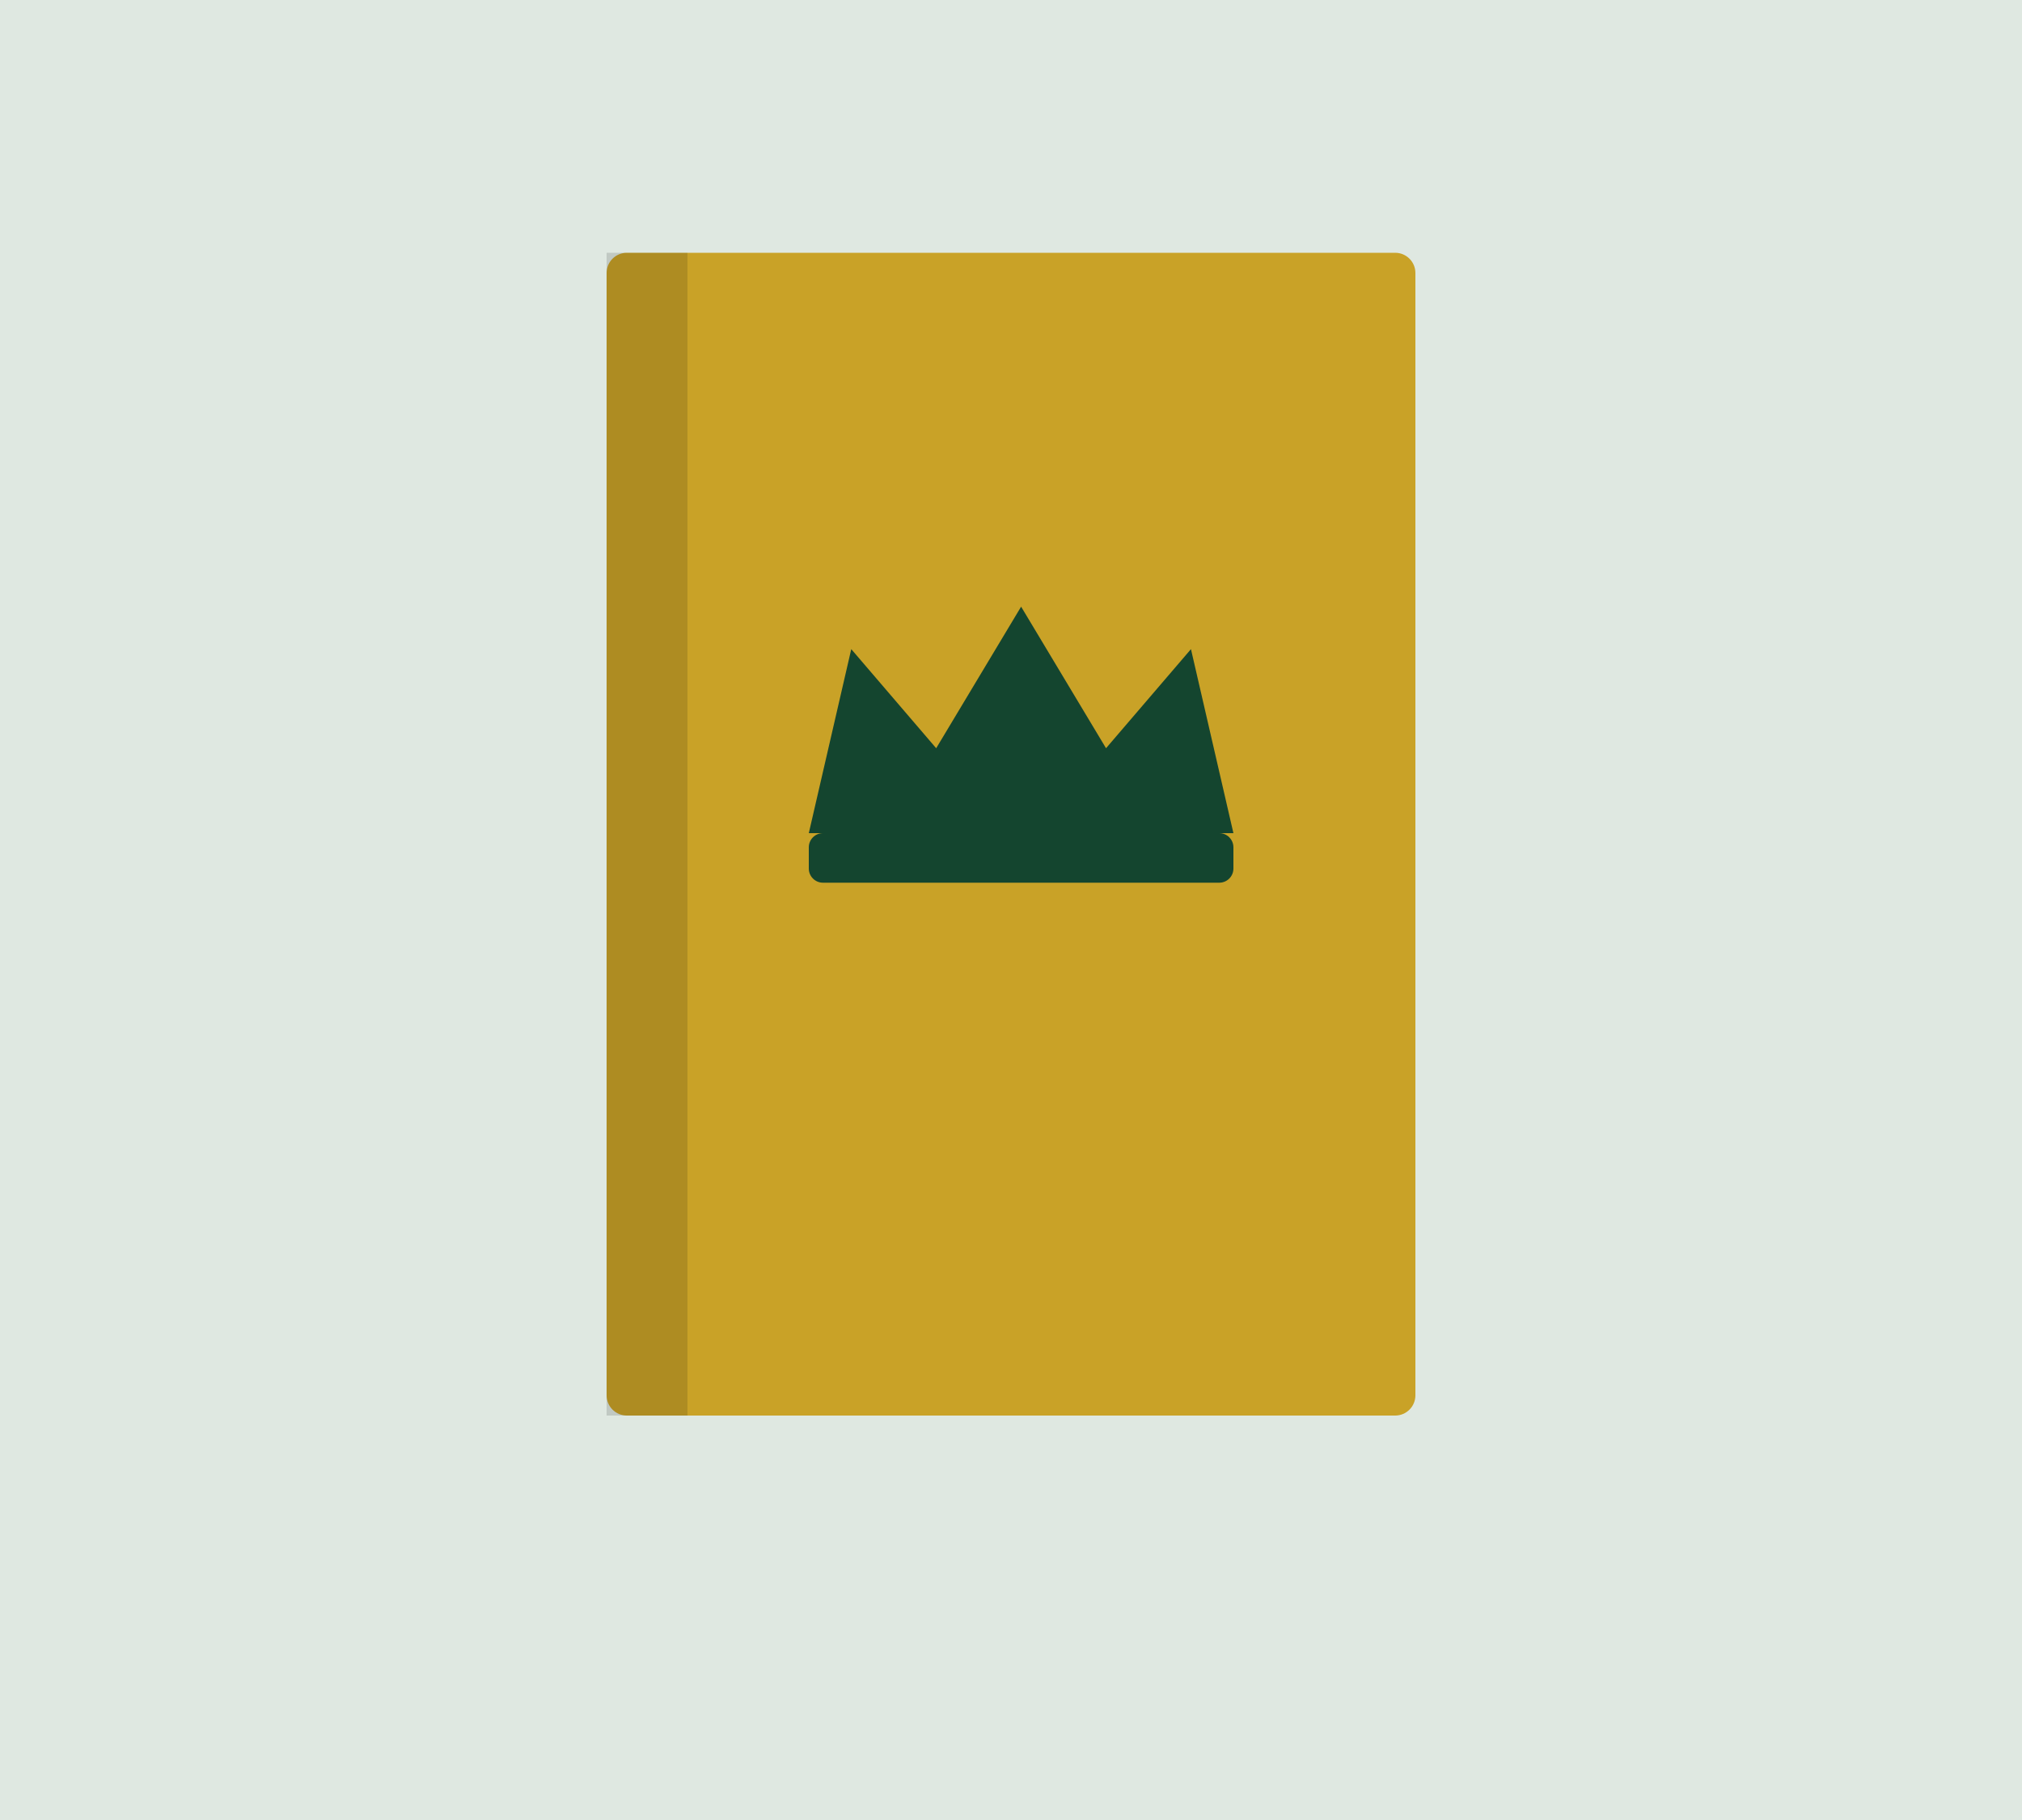
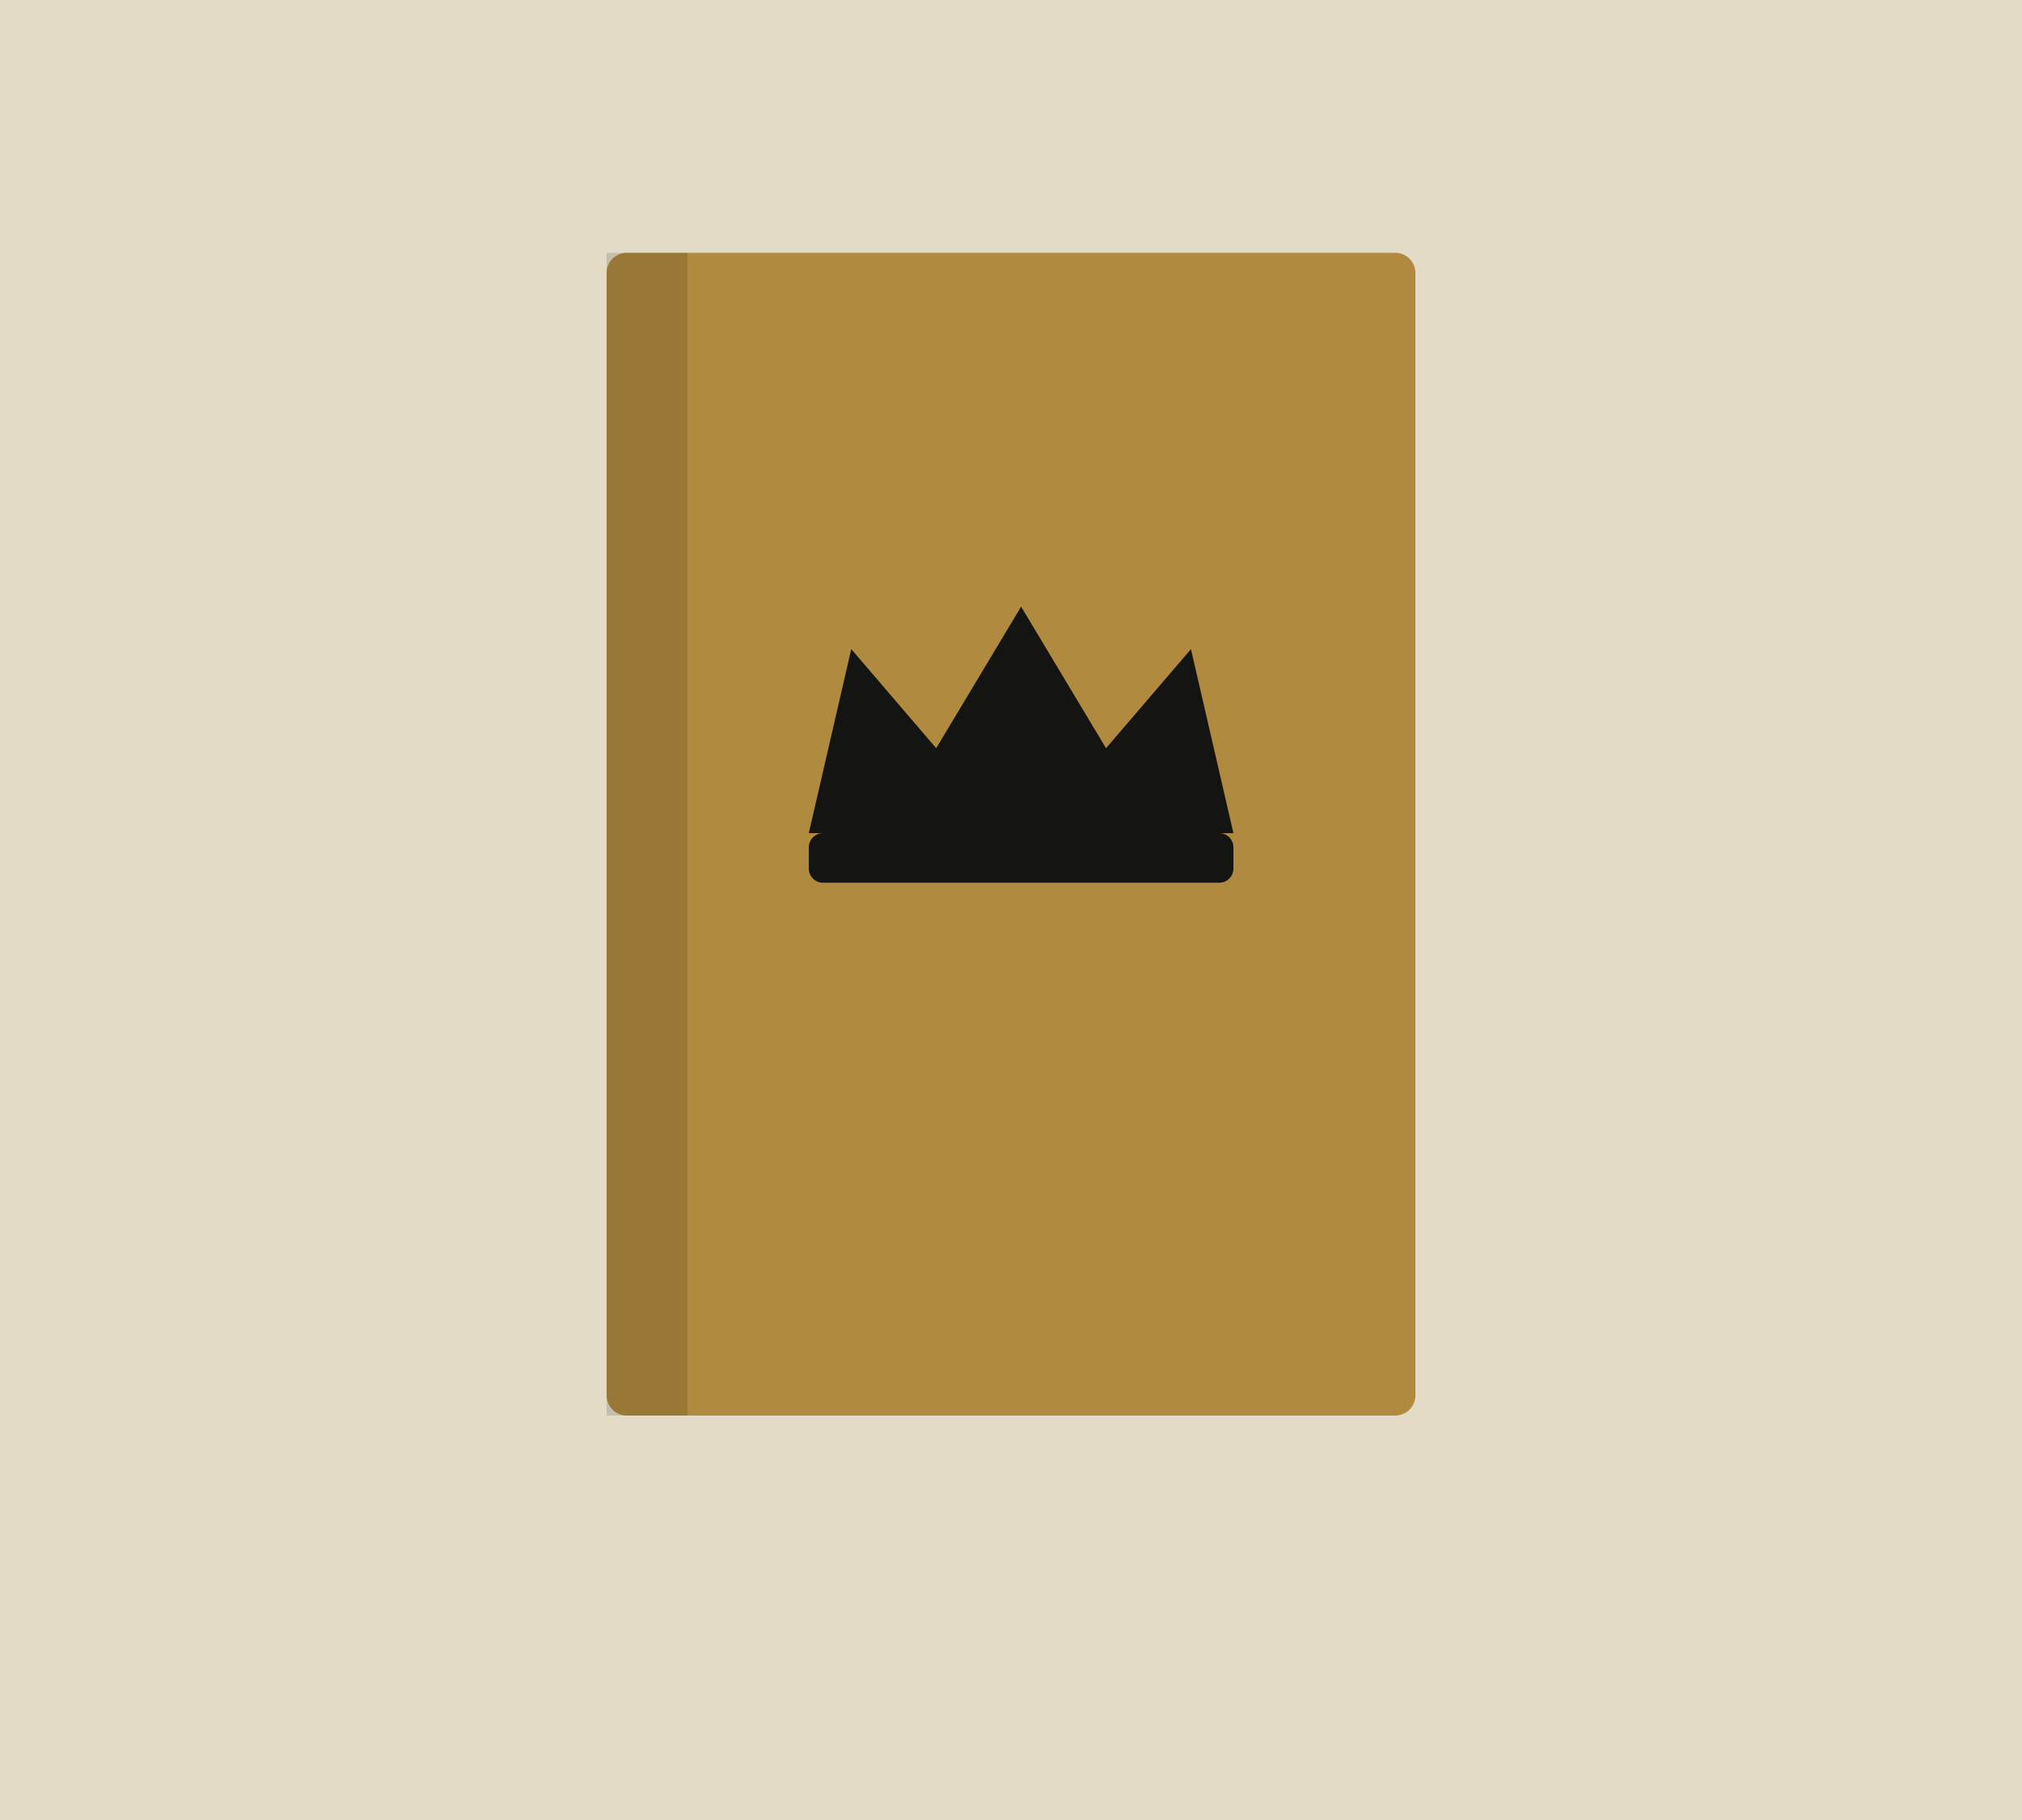
<svg xmlns="http://www.w3.org/2000/svg" viewBox="0 0 400 360">
-   <rect width="400" height="360" fill="#dfe8e1" />
-   <rect x="120" y="50" width="160" height="230" rx="4" fill="#c9a227" />
+   <rect width="400" height="360" fill="#e4dbc7" />
+   <rect x="120" y="50" width="160" height="230" rx="4" fill="#b08a3e" />
  <rect x="120" y="50" width="16" height="230" fill="#00000022" />
-   <g transform="translate(160 120) scale(1.4)" fill="#14452f">
+   <g transform="translate(160 120) scale(1.4)" fill="#141412">
    <path d="M0 32 L6 6 L18 20 L30 0 L42 20 L54 6 L60 32 Z" />
    <rect y="32" width="60" height="7" rx="2" />
  </g>
</svg>
